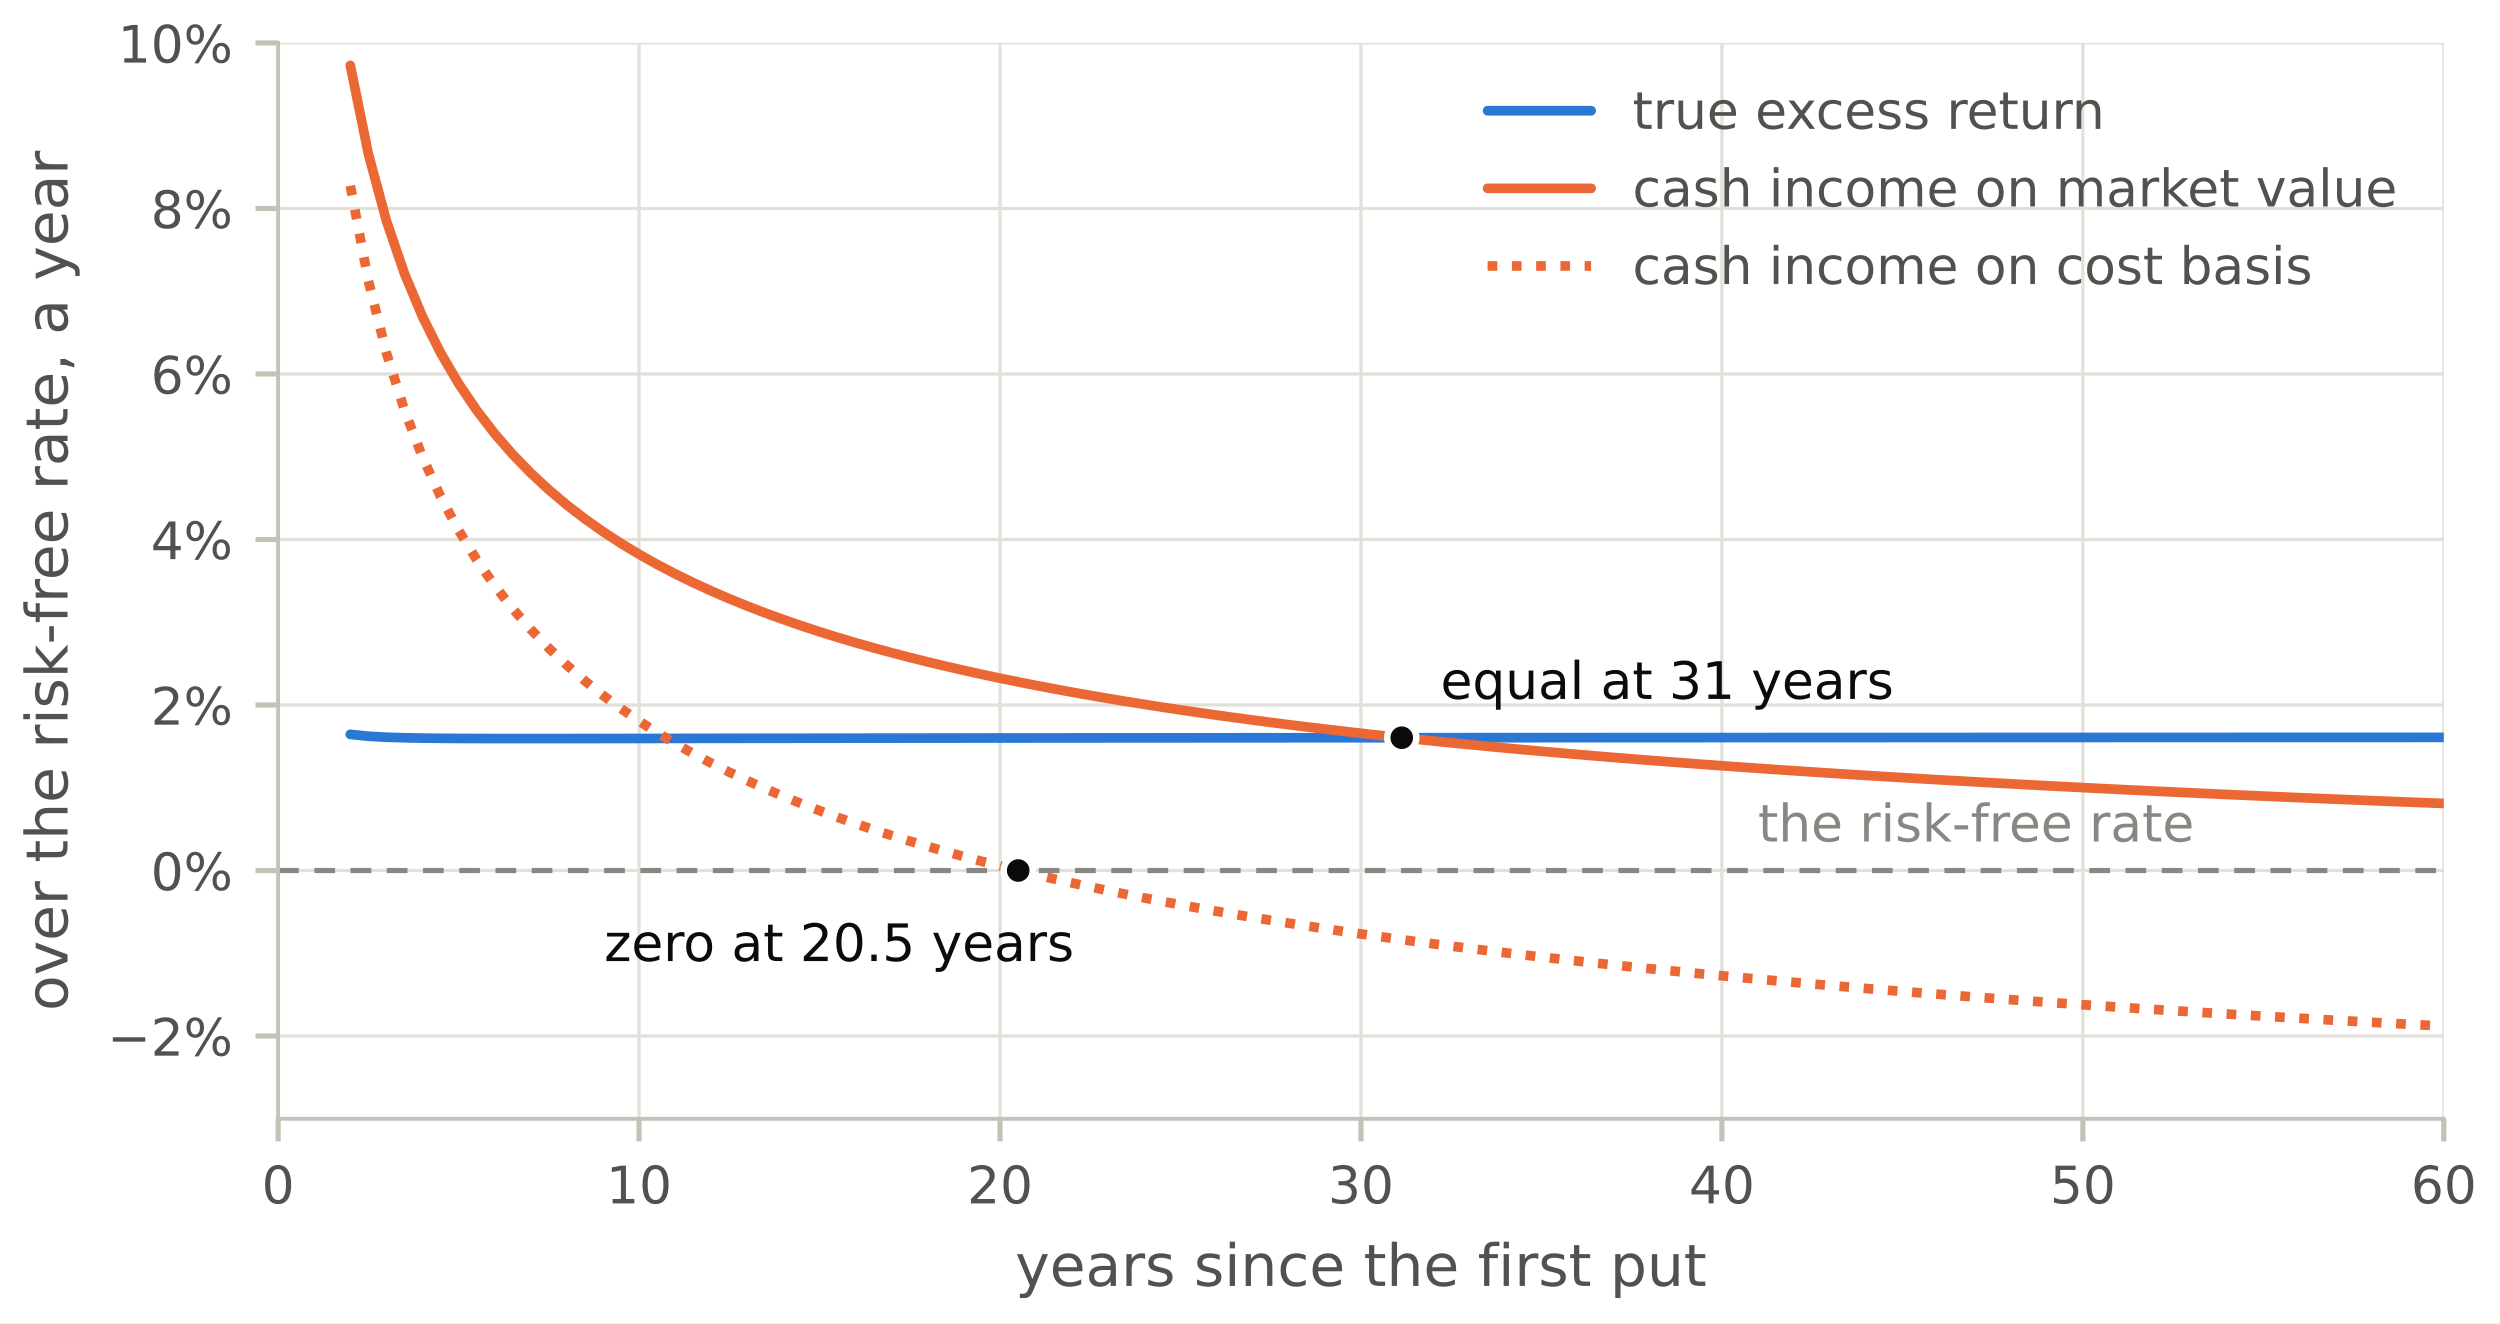
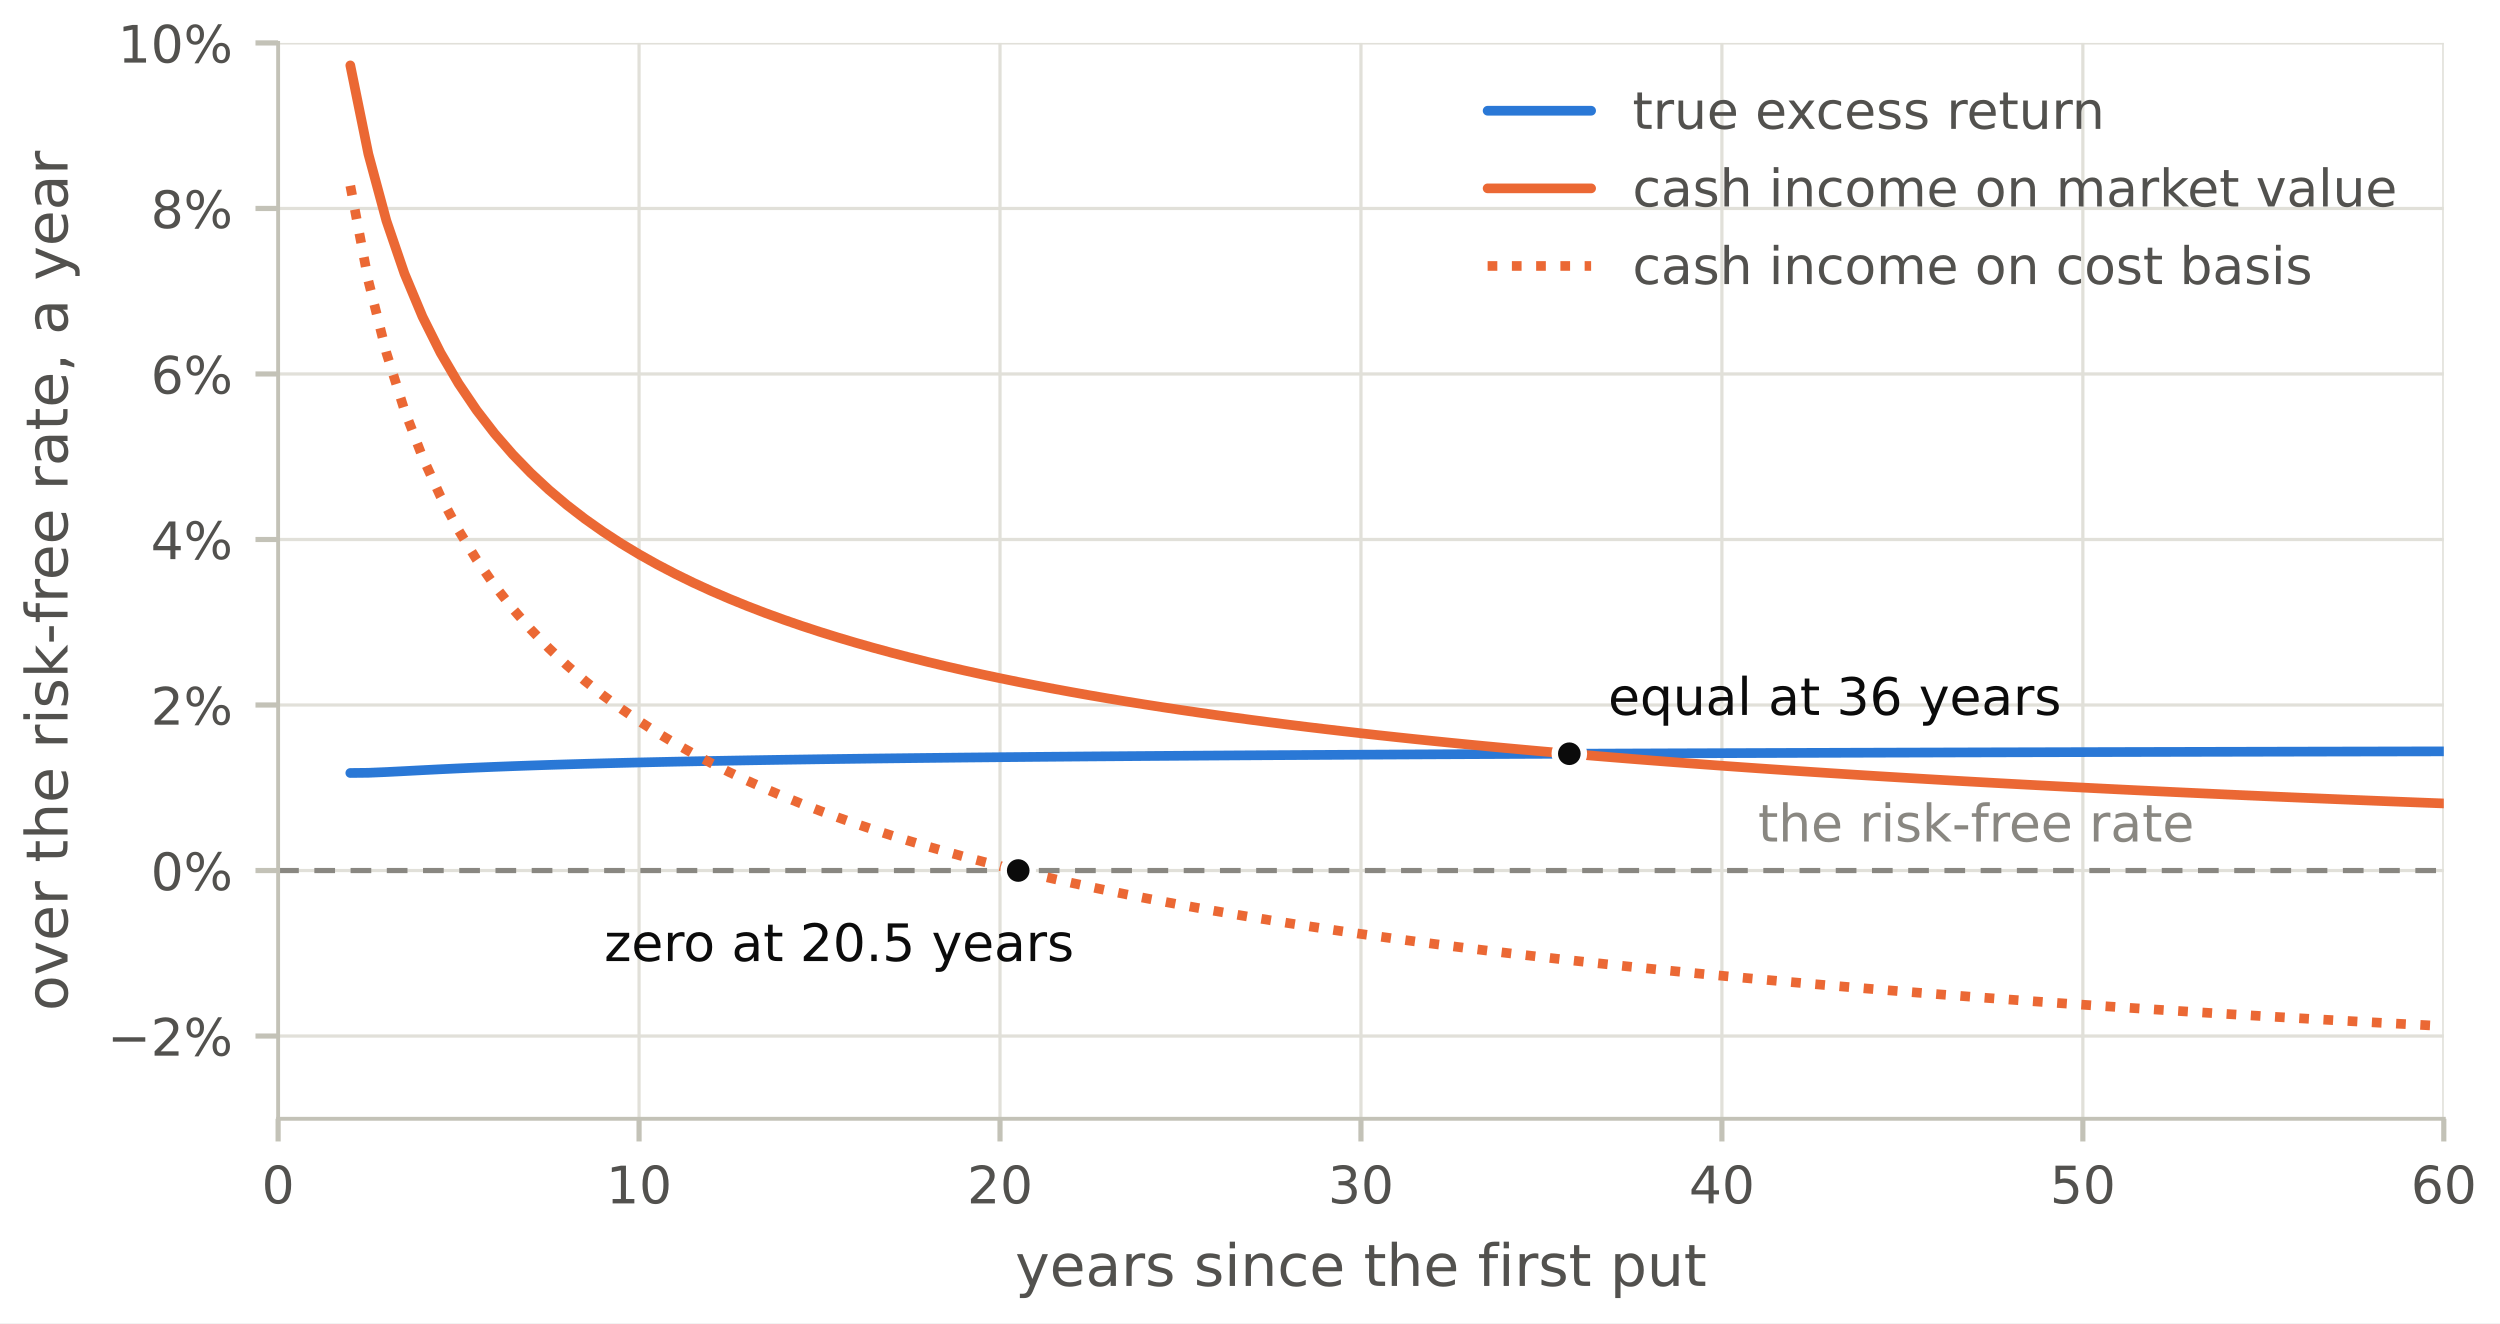
<svg xmlns="http://www.w3.org/2000/svg" xmlns:xlink="http://www.w3.org/1999/xlink" width="386.486pt" height="204.56pt" viewBox="0 0 386.486 204.56" version="1.1">
  <defs>
    <style type="text/css">*{stroke-linejoin: round; stroke-linecap: butt}</style>
  </defs>
  <g id="figure_1">
    <g id="patch_1">
      <path d="M 0 204.56  L 386.486 204.56  L 386.486 0  L 0 0  z " style="fill: #ffffff" />
    </g>
    <g id="axes_1">
      <g id="patch_2">
        <path d="M 42.996 172.959  L 377.796 172.959  L 377.796 6.639  L 42.996 6.639  z " style="fill: #ffffff" />
      </g>
      <g id="matplotlib.axis_1">
        <g id="xtick_1">
          <g id="line2d_1">
            <path d="M 42.996 172.959  L 42.996 6.639  " clip-path="url(#pe13ac5059f)" style="fill: none; stroke: #e1e0d9; stroke-width: 0.5; stroke-linecap: round" />
          </g>
          <g id="line2d_2">
            <defs>
              <path id="m1f804a0e55" d="M 0 0  L 0 3.5  " style="stroke: #c3c2b7; stroke-width: 0.8" />
            </defs>
            <g>
              <use xlink:href="#m1f804a0e55" x="42.996" y="172.959" style="fill: #c3c2b7; stroke: #c3c2b7; stroke-width: 0.8" />
            </g>
          </g>
          <g id="text_1">
            <text style="font-size: 8px; font-family: 'DejaVu Sans', sans-serif; text-anchor: middle; fill: #52514e" x="42.996" y="186.037" transform="rotate(-0 42.9957 186.0372)">0</text>
          </g>
        </g>
        <g id="xtick_2">
          <g id="line2d_3">
            <path d="M 98.796 172.959  L 98.796 6.639  " clip-path="url(#pe13ac5059f)" style="fill: none; stroke: #e1e0d9; stroke-width: 0.5; stroke-linecap: round" />
          </g>
          <g id="line2d_4">
            <g>
              <use xlink:href="#m1f804a0e55" x="98.796" y="172.959" style="fill: #c3c2b7; stroke: #c3c2b7; stroke-width: 0.8" />
            </g>
          </g>
          <g id="text_2">
            <text style="font-size: 8px; font-family: 'DejaVu Sans', sans-serif; text-anchor: middle; fill: #52514e" x="98.796" y="186.037" transform="rotate(-0 98.7957 186.0372)">10</text>
          </g>
        </g>
        <g id="xtick_3">
          <g id="line2d_5">
            <path d="M 154.596 172.959  L 154.596 6.639  " clip-path="url(#pe13ac5059f)" style="fill: none; stroke: #e1e0d9; stroke-width: 0.5; stroke-linecap: round" />
          </g>
          <g id="line2d_6">
            <g>
              <use xlink:href="#m1f804a0e55" x="154.596" y="172.959" style="fill: #c3c2b7; stroke: #c3c2b7; stroke-width: 0.8" />
            </g>
          </g>
          <g id="text_3">
            <text style="font-size: 8px; font-family: 'DejaVu Sans', sans-serif; text-anchor: middle; fill: #52514e" x="154.596" y="186.037" transform="rotate(-0 154.5957 186.0372)">20</text>
          </g>
        </g>
        <g id="xtick_4">
          <g id="line2d_7">
            <path d="M 210.396 172.959  L 210.396 6.639  " clip-path="url(#pe13ac5059f)" style="fill: none; stroke: #e1e0d9; stroke-width: 0.5; stroke-linecap: round" />
          </g>
          <g id="line2d_8">
            <g>
              <use xlink:href="#m1f804a0e55" x="210.396" y="172.959" style="fill: #c3c2b7; stroke: #c3c2b7; stroke-width: 0.8" />
            </g>
          </g>
          <g id="text_4">
            <text style="font-size: 8px; font-family: 'DejaVu Sans', sans-serif; text-anchor: middle; fill: #52514e" x="210.396" y="186.037" transform="rotate(-0 210.3957 186.0372)">30</text>
          </g>
        </g>
        <g id="xtick_5">
          <g id="line2d_9">
            <path d="M 266.196 172.959  L 266.196 6.639  " clip-path="url(#pe13ac5059f)" style="fill: none; stroke: #e1e0d9; stroke-width: 0.5; stroke-linecap: round" />
          </g>
          <g id="line2d_10">
            <g>
              <use xlink:href="#m1f804a0e55" x="266.196" y="172.959" style="fill: #c3c2b7; stroke: #c3c2b7; stroke-width: 0.8" />
            </g>
          </g>
          <g id="text_5">
            <text style="font-size: 8px; font-family: 'DejaVu Sans', sans-serif; text-anchor: middle; fill: #52514e" x="266.196" y="186.037" transform="rotate(-0 266.1957 186.0372)">40</text>
          </g>
        </g>
        <g id="xtick_6">
          <g id="line2d_11">
            <path d="M 321.996 172.959  L 321.996 6.639  " clip-path="url(#pe13ac5059f)" style="fill: none; stroke: #e1e0d9; stroke-width: 0.5; stroke-linecap: round" />
          </g>
          <g id="line2d_12">
            <g>
              <use xlink:href="#m1f804a0e55" x="321.996" y="172.959" style="fill: #c3c2b7; stroke: #c3c2b7; stroke-width: 0.8" />
            </g>
          </g>
          <g id="text_6">
            <text style="font-size: 8px; font-family: 'DejaVu Sans', sans-serif; text-anchor: middle; fill: #52514e" x="321.996" y="186.037" transform="rotate(-0 321.9957 186.0372)">50</text>
          </g>
        </g>
        <g id="xtick_7">
          <g id="line2d_13">
            <path d="M 377.796 172.959  L 377.796 6.639  " clip-path="url(#pe13ac5059f)" style="fill: none; stroke: #e1e0d9; stroke-width: 0.5; stroke-linecap: round" />
          </g>
          <g id="line2d_14">
            <g>
              <use xlink:href="#m1f804a0e55" x="377.796" y="172.959" style="fill: #c3c2b7; stroke: #c3c2b7; stroke-width: 0.8" />
            </g>
          </g>
          <g id="text_7">
            <text style="font-size: 8px; font-family: 'DejaVu Sans', sans-serif; text-anchor: middle; fill: #52514e" x="377.796" y="186.037" transform="rotate(-0 377.7957 186.0372)">60</text>
          </g>
        </g>
        <g id="text_8">
          <text style="font-size: 9px; font-family: 'DejaVu Sans', sans-serif; text-anchor: middle; fill: #52514e" x="210.396" y="198.798" transform="rotate(-0 210.3957 198.7977)">years since the first put</text>
        </g>
      </g>
      <g id="matplotlib.axis_2">
        <g id="ytick_1">
          <g id="line2d_15">
            <path d="M 42.996 160.165  L 377.796 160.165  " clip-path="url(#pe13ac5059f)" style="fill: none; stroke: #e1e0d9; stroke-width: 0.5; stroke-linecap: round" />
          </g>
          <g id="line2d_16">
            <defs>
              <path id="m7f8bd45f58" d="M 0 0  L -3.5 0  " style="stroke: #c3c2b7; stroke-width: 0.8" />
            </defs>
            <g>
              <use xlink:href="#m7f8bd45f58" x="42.996" y="160.165" style="fill: #c3c2b7; stroke: #c3c2b7; stroke-width: 0.8" />
            </g>
          </g>
          <g id="text_9">
            <text style="font-size: 8px; font-family: 'DejaVu Sans', sans-serif; text-anchor: end; fill: #52514e" x="35.996" y="163.204" transform="rotate(-0 35.9957 163.2043)">−2%</text>
          </g>
        </g>
        <g id="ytick_2">
          <g id="line2d_17">
            <path d="M 42.996 134.578  L 377.796 134.578  " clip-path="url(#pe13ac5059f)" style="fill: none; stroke: #e1e0d9; stroke-width: 0.5; stroke-linecap: round" />
          </g>
          <g id="line2d_18">
            <g>
              <use xlink:href="#m7f8bd45f58" x="42.996" y="134.578" style="fill: #c3c2b7; stroke: #c3c2b7; stroke-width: 0.8" />
            </g>
          </g>
          <g id="text_10">
            <text style="font-size: 8px; font-family: 'DejaVu Sans', sans-serif; text-anchor: end; fill: #52514e" x="35.996" y="137.617" transform="rotate(-0 35.9957 137.6166)">0%</text>
          </g>
        </g>
        <g id="ytick_3">
          <g id="line2d_19">
            <path d="M 42.996 108.99  L 377.796 108.99  " clip-path="url(#pe13ac5059f)" style="fill: none; stroke: #e1e0d9; stroke-width: 0.5; stroke-linecap: round" />
          </g>
          <g id="line2d_20">
            <g>
              <use xlink:href="#m7f8bd45f58" x="42.996" y="108.99" style="fill: #c3c2b7; stroke: #c3c2b7; stroke-width: 0.8" />
            </g>
          </g>
          <g id="text_11">
            <text style="font-size: 8px; font-family: 'DejaVu Sans', sans-serif; text-anchor: end; fill: #52514e" x="35.996" y="112.029" transform="rotate(-0 35.9957 112.0289)">2%</text>
          </g>
        </g>
        <g id="ytick_4">
          <g id="line2d_21">
            <path d="M 42.996 83.402  L 377.796 83.402  " clip-path="url(#pe13ac5059f)" style="fill: none; stroke: #e1e0d9; stroke-width: 0.5; stroke-linecap: round" />
          </g>
          <g id="line2d_22">
            <g>
              <use xlink:href="#m7f8bd45f58" x="42.996" y="83.402" style="fill: #c3c2b7; stroke: #c3c2b7; stroke-width: 0.8" />
            </g>
          </g>
          <g id="text_12">
            <text style="font-size: 8px; font-family: 'DejaVu Sans', sans-serif; text-anchor: end; fill: #52514e" x="35.996" y="86.441" transform="rotate(-0 35.9957 86.4412)">4%</text>
          </g>
        </g>
        <g id="ytick_5">
          <g id="line2d_23">
            <path d="M 42.996 57.814  L 377.796 57.814  " clip-path="url(#pe13ac5059f)" style="fill: none; stroke: #e1e0d9; stroke-width: 0.5; stroke-linecap: round" />
          </g>
          <g id="line2d_24">
            <g>
              <use xlink:href="#m7f8bd45f58" x="42.996" y="57.814" style="fill: #c3c2b7; stroke: #c3c2b7; stroke-width: 0.8" />
            </g>
          </g>
          <g id="text_13">
            <text style="font-size: 8px; font-family: 'DejaVu Sans', sans-serif; text-anchor: end; fill: #52514e" x="35.996" y="60.854" transform="rotate(-0 35.9957 60.85351)">6%</text>
          </g>
        </g>
        <g id="ytick_6">
          <g id="line2d_25">
            <path d="M 42.996 32.227  L 377.796 32.227  " clip-path="url(#pe13ac5059f)" style="fill: none; stroke: #e1e0d9; stroke-width: 0.5; stroke-linecap: round" />
          </g>
          <g id="line2d_26">
            <g>
              <use xlink:href="#m7f8bd45f58" x="42.996" y="32.227" style="fill: #c3c2b7; stroke: #c3c2b7; stroke-width: 0.8" />
            </g>
          </g>
          <g id="text_14">
            <text style="font-size: 8px; font-family: 'DejaVu Sans', sans-serif; text-anchor: end; fill: #52514e" x="35.996" y="35.266" transform="rotate(-0 35.9957 35.26582)">8%</text>
          </g>
        </g>
        <g id="ytick_7">
          <g id="line2d_27">
            <path d="M 42.996 6.639  L 377.796 6.639  " clip-path="url(#pe13ac5059f)" style="fill: none; stroke: #e1e0d9; stroke-width: 0.5; stroke-linecap: round" />
          </g>
          <g id="line2d_28">
            <g>
              <use xlink:href="#m7f8bd45f58" x="42.996" y="6.639" style="fill: #c3c2b7; stroke: #c3c2b7; stroke-width: 0.8" />
            </g>
          </g>
          <g id="text_15">
            <text style="font-size: 8px; font-family: 'DejaVu Sans', sans-serif; text-anchor: end; fill: #52514e" x="35.996" y="9.678" transform="rotate(-0 35.9957 9.678125)">10%</text>
          </g>
        </g>
        <g id="text_16">
          <text style="font-size: 9px; font-family: 'DejaVu Sans', sans-serif; text-anchor: middle; fill: #52514e" x="10.439" y="89.799" transform="rotate(-90 10.43859 89.79906)">over the risk-free rate, a year</text>
        </g>
      </g>
      <g id="line2d_29">
        <path d="M 42.996 134.578  L 377.796 134.578  " clip-path="url(#pe13ac5059f)" style="fill: none; stroke-dasharray: 3.2,2.4; stroke-dashoffset: 0; stroke: #898781; stroke-width: 0.8" />
      </g>
      <g id="line2d_30">
-         <path d="M 54.156 113.528  L 56.946 113.817  L 59.736 113.969  L 62.526 114.057  L 65.316 114.108  L 68.106 114.14  L 70.896 114.159  L 73.686 114.17  L 76.476 114.177  L 79.266 114.179  L 82.056 114.18  L 84.846 114.179  L 87.636 114.177  L 90.426 114.174  L 93.216 114.17  L 96.006 114.167  L 98.796 114.163  L 101.586 114.159  L 104.376 114.155  L 107.166 114.15  L 109.956 114.146  L 112.746 114.142  L 115.536 114.138  L 118.326 114.134  L 121.116 114.131  L 123.906 114.127  L 126.696 114.123  L 129.486 114.12  L 132.276 114.116  L 135.066 114.113  L 137.856 114.11  L 140.646 114.107  L 143.436 114.104  L 146.226 114.101  L 149.016 114.098  L 151.806 114.095  L 154.596 114.092  L 157.386 114.09  L 160.176 114.087  L 162.966 114.085  L 165.756 114.082  L 168.546 114.08  L 171.336 114.077  L 174.126 114.075  L 176.916 114.073  L 179.706 114.071  L 182.496 114.069  L 185.286 114.067  L 188.076 114.065  L 190.866 114.063  L 193.656 114.061  L 196.446 114.059  L 199.236 114.057  L 202.026 114.056  L 204.816 114.054  L 207.606 114.052  L 210.396 114.051  L 213.186 114.049  L 215.976 114.047  L 218.766 114.046  L 221.556 114.044  L 224.346 114.043  L 227.136 114.042  L 229.926 114.04  L 232.716 114.039  L 235.506 114.038  L 238.296 114.036  L 241.086 114.035  L 243.876 114.034  L 246.666 114.032  L 249.456 114.031  L 252.246 114.03  L 255.036 114.029  L 257.826 114.028  L 260.616 114.027  L 263.406 114.026  L 266.196 114.025  L 268.986 114.023  L 271.776 114.022  L 274.566 114.021  L 277.356 114.02  L 280.146 114.019  L 282.936 114.018  L 285.726 114.018  L 288.516 114.017  L 291.306 114.016  L 294.096 114.015  L 296.886 114.014  L 299.676 114.013  L 302.466 114.012  L 305.256 114.011  L 308.046 114.011  L 310.836 114.01  L 313.626 114.009  L 316.416 114.008  L 319.206 114.007  L 321.996 114.007  L 324.786 114.006  L 327.576 114.005  L 330.366 114.004  L 333.156 114.004  L 335.946 114.003  L 338.736 114.002  L 341.526 114.002  L 344.316 114.001  L 347.106 114  L 349.896 114  L 352.686 113.999  L 355.476 113.998  L 358.266 113.998  L 361.056 113.997  L 363.846 113.996  L 366.636 113.996  L 369.426 113.995  L 372.216 113.995  L 375.006 113.994  L 377.796 113.993  " clip-path="url(#pe13ac5059f)" style="fill: none; stroke: #2a78d6; stroke-width: 1.5; stroke-linecap: round" />
+         <path d="M 54.156 119.499  L 56.946 119.47  L 59.736 119.352  L 62.526 119.21  L 65.316 119.063  L 68.106 118.922  L 70.896 118.789  L 73.686 118.665  L 76.476 118.55  L 79.266 118.443  L 82.056 118.343  L 84.846 118.251  L 87.636 118.165  L 90.426 118.084  L 93.216 118.009  L 96.006 117.939  L 98.796 117.872  L 101.586 117.81  L 104.376 117.751  L 107.166 117.695  L 109.956 117.643  L 112.746 117.593  L 115.536 117.545  L 118.326 117.5  L 121.116 117.457  L 123.906 117.416  L 126.696 117.376  L 129.486 117.339  L 132.276 117.303  L 135.066 117.268  L 137.856 117.235  L 140.646 117.203  L 143.436 117.172  L 146.226 117.143  L 149.016 117.114  L 151.806 117.087  L 154.596 117.06  L 157.386 117.035  L 160.176 117.01  L 162.966 116.986  L 165.756 116.963  L 168.546 116.94  L 171.336 116.919  L 174.126 116.898  L 176.916 116.877  L 179.706 116.857  L 182.496 116.838  L 185.286 116.819  L 188.076 116.801  L 190.866 116.783  L 193.656 116.766  L 196.446 116.749  L 199.236 116.733  L 202.026 116.717  L 204.816 116.701  L 207.606 116.686  L 210.396 116.671  L 213.186 116.657  L 215.976 116.643  L 218.766 116.629  L 221.556 116.615  L 224.346 116.602  L 227.136 116.589  L 229.926 116.577  L 232.716 116.564  L 235.506 116.552  L 238.296 116.541  L 241.086 116.529  L 243.876 116.518  L 246.666 116.507  L 249.456 116.496  L 252.246 116.485  L 255.036 116.475  L 257.826 116.464  L 260.616 116.454  L 263.406 116.445  L 266.196 116.435  L 268.986 116.426  L 271.776 116.416  L 274.566 116.407  L 277.356 116.398  L 280.146 116.389  L 282.936 116.381  L 285.726 116.372  L 288.516 116.364  L 291.306 116.356  L 294.096 116.348  L 296.886 116.34  L 299.676 116.332  L 302.466 116.324  L 305.256 116.317  L 308.046 116.309  L 310.836 116.302  L 313.626 116.295  L 316.416 116.288  L 319.206 116.281  L 321.996 116.274  L 324.786 116.267  L 327.576 116.26  L 330.366 116.254  L 333.156 116.247  L 335.946 116.241  L 338.736 116.235  L 341.526 116.229  L 344.316 116.223  L 347.106 116.217  L 349.896 116.211  L 352.686 116.205  L 355.476 116.199  L 358.266 116.193  L 361.056 116.188  L 363.846 116.182  L 366.636 116.177  L 369.426 116.172  L 372.216 116.166  L 375.006 116.161  L 377.796 116.156  " clip-path="url(#pe13ac5059f)" style="fill: none; stroke: #2a78d6; stroke-width: 1.5; stroke-linecap: round" />
      </g>
      <g id="line2d_31">
        <path d="M 54.156 10.108  L 56.946 23.8  L 59.736 34.131  L 62.526 42.295  L 65.316 48.961  L 68.106 54.54  L 70.896 59.301  L 73.686 63.425  L 76.476 67.045  L 79.266 70.256  L 82.056 73.128  L 84.846 75.719  L 87.636 78.071  L 90.426 80.219  L 93.216 82.19  L 96.006 84.008  L 98.796 85.691  L 101.586 87.256  L 104.376 88.715  L 107.166 90.079  L 109.956 91.36  L 112.746 92.564  L 115.536 93.699  L 118.326 94.771  L 121.116 95.787  L 123.906 96.75  L 126.696 97.665  L 129.486 98.535  L 132.276 99.365  L 135.066 100.158  L 137.856 100.915  L 140.646 101.64  L 143.436 102.335  L 146.226 103.001  L 149.016 103.641  L 151.806 104.256  L 154.596 104.848  L 157.386 105.418  L 160.176 105.968  L 162.966 106.498  L 165.756 107.01  L 168.546 107.505  L 171.336 107.983  L 174.126 108.446  L 176.916 108.894  L 179.706 109.329  L 182.496 109.75  L 185.286 110.158  L 188.076 110.555  L 190.866 110.94  L 193.656 111.315  L 196.446 111.678  L 199.236 112.032  L 202.026 112.377  L 204.816 112.712  L 207.606 113.039  L 210.396 113.357  L 213.186 113.667  L 215.976 113.97  L 218.766 114.265  L 221.556 114.553  L 224.346 114.834  L 227.136 115.109  L 229.926 115.377  L 232.716 115.639  L 235.506 115.895  L 238.296 116.146  L 241.086 116.391  L 243.876 116.631  L 246.666 116.866  L 249.456 117.096  L 252.246 117.321  L 255.036 117.541  L 257.826 117.757  L 260.616 117.969  L 263.406 118.176  L 266.196 118.38  L 268.986 118.579  L 271.776 118.775  L 274.566 118.967  L 277.356 119.155  L 280.146 119.34  L 282.936 119.522  L 285.726 119.7  L 288.516 119.875  L 291.306 120.047  L 294.096 120.216  L 296.886 120.382  L 299.676 120.546  L 302.466 120.706  L 305.256 120.864  L 308.046 121.019  L 310.836 121.172  L 313.626 121.322  L 316.416 121.469  L 319.206 121.615  L 321.996 121.757  L 324.786 121.898  L 327.576 122.037  L 330.366 122.173  L 333.156 122.307  L 335.946 122.44  L 338.736 122.57  L 341.526 122.698  L 344.316 122.825  L 347.106 122.949  L 349.896 123.072  L 352.686 123.193  L 355.476 123.312  L 358.266 123.429  L 361.056 123.545  L 363.846 123.66  L 366.636 123.772  L 369.426 123.883  L 372.216 123.993  L 375.006 124.101  L 377.796 124.208  " clip-path="url(#pe13ac5059f)" style="fill: none; stroke: #eb6834; stroke-width: 1.5; stroke-linecap: round" />
      </g>
      <g id="line2d_32">
        <path d="M 54.156 28.714  L 56.946 43.411  L 59.736 54.556  L 62.526 63.403  L 65.316 70.659  L 68.106 76.758  L 70.896 81.984  L 73.686 86.53  L 76.476 90.536  L 79.266 94.102  L 82.056 97.305  L 84.846 100.204  L 87.636 102.845  L 90.426 105.265  L 93.216 107.495  L 96.006 109.558  L 98.796 111.474  L 101.586 113.262  L 104.376 114.934  L 107.166 116.503  L 109.956 117.979  L 112.746 119.372  L 115.536 120.69  L 118.326 121.938  L 121.116 123.123  L 123.906 124.251  L 126.696 125.325  L 129.486 126.351  L 132.276 127.331  L 135.066 128.269  L 137.856 129.169  L 140.646 130.032  L 143.436 130.861  L 146.226 131.659  L 149.016 132.427  L 151.806 133.167  L 154.596 133.882  L 157.386 134.571  L 160.176 135.238  L 162.966 135.883  L 165.756 136.507  L 168.546 137.111  L 171.336 137.697  L 174.126 138.266  L 176.916 138.818  L 179.706 139.353  L 182.496 139.874  L 185.286 140.38  L 188.076 140.873  L 190.866 141.353  L 193.656 141.82  L 196.446 142.275  L 199.236 142.718  L 202.026 143.151  L 204.816 143.572  L 207.606 143.984  L 210.396 144.386  L 213.186 144.779  L 215.976 145.163  L 218.766 145.538  L 221.556 145.905  L 224.346 146.264  L 227.136 146.615  L 229.926 146.959  L 232.716 147.295  L 235.506 147.624  L 238.296 147.947  L 241.086 148.263  L 243.876 148.573  L 246.666 148.877  L 249.456 149.175  L 252.246 149.468  L 255.036 149.754  L 257.826 150.036  L 260.616 150.312  L 263.406 150.583  L 266.196 150.849  L 268.986 151.111  L 271.776 151.367  L 274.566 151.62  L 277.356 151.868  L 280.146 152.111  L 282.936 152.351  L 285.726 152.587  L 288.516 152.818  L 291.306 153.046  L 294.096 153.27  L 296.886 153.49  L 299.676 153.707  L 302.466 153.921  L 305.256 154.131  L 308.046 154.338  L 310.836 154.541  L 313.626 154.742  L 316.416 154.939  L 319.206 155.133  L 321.996 155.325  L 324.786 155.514  L 327.576 155.699  L 330.366 155.883  L 333.156 156.063  L 335.946 156.241  L 338.736 156.416  L 341.526 156.589  L 344.316 156.759  L 347.106 156.927  L 349.896 157.093  L 352.686 157.256  L 355.476 157.417  L 358.266 157.576  L 361.056 157.733  L 363.846 157.887  L 366.636 158.04  L 369.426 158.19  L 372.216 158.339  L 375.006 158.485  L 377.796 158.63  " clip-path="url(#pe13ac5059f)" style="fill: none; stroke-dasharray: 1.5,2.25; stroke-dashoffset: 0; stroke: #eb6834; stroke-width: 1.5" />
      </g>
      <g id="patch_3">
        <path d="M 42.996 172.959  L 42.996 6.639  " style="fill: none; stroke: #c3c2b7; stroke-width: 0.6; stroke-linejoin: miter; stroke-linecap: square" />
      </g>
      <g id="patch_4">
        <path d="M 42.996 172.959  L 377.796 172.959  " style="fill: none; stroke: #c3c2b7; stroke-width: 0.6; stroke-linejoin: miter; stroke-linecap: square" />
      </g>
      <g id="text_17">
        <text style="font-size: 8px; font-family: 'DejaVu Sans', sans-serif; text-anchor: start; fill: #898781" x="271.776" y="130.097" transform="rotate(-0 271.7757 130.0969)">the risk-free rate</text>
      </g>
      <g id="line2d_33">
        <defs>
          <path id="m9bf99c716f" d="M 0 2.25  C 0.597 2.25 1.169 2.013 1.591 1.591  C 2.013 1.169 2.25 0.597 2.25 0  C 2.25 -0.597 2.013 -1.169 1.591 -1.591  C 1.169 -2.013 0.597 -2.25 0 -2.25  C -0.597 -2.25 -1.169 -2.013 -1.591 -1.591  C -2.013 -1.169 -2.25 -0.597 -2.25 0  C -2.25 0.597 -2.013 1.169 -1.591 1.591  C -1.169 2.013 -0.597 2.25 0 2.25  z " style="stroke: #ffffff" />
        </defs>
        <g clip-path="url(#pe13ac5059f)">
-           <use xlink:href="#m9bf99c716f" x="216.702" y="114.047" style="fill: #0b0b0b; stroke: #ffffff" />
+           <use xlink:href="#m9bf99c716f" x="242.61" y="116.523" style="fill: #0b0b0b; stroke: #ffffff" />
        </g>
      </g>
      <g id="text_18">
-         <text style="font-size: 8px; font-family: 'DejaVu Sans', sans-serif; text-anchor: start; fill: #0b0b0b" x="222.702" y="108.047" transform="rotate(-0 222.7015 108.0471)">equal at 31 years</text>
+         <text style="font-size: 8px; font-family: 'DejaVu Sans', sans-serif; text-anchor: start; fill: #0b0b0b" x="248.61" y="110.523" transform="rotate(-0 248.6104 110.5228)">equal at 36 years</text>
      </g>
      <g id="line2d_34">
        <g clip-path="url(#pe13ac5059f)">
          <use xlink:href="#m9bf99c716f" x="157.411" y="134.578" style="fill: #0b0b0b; stroke: #ffffff" />
        </g>
      </g>
      <g id="text_19">
        <text style="font-size: 8px; font-family: 'DejaVu Sans', sans-serif; text-anchor: start; fill: #0b0b0b" x="93.411" y="148.578" transform="rotate(-0 93.4109 148.5775)">zero at 20.5 years</text>
      </g>
      <g id="legend_1">
        <g id="line2d_35">
          <path d="M 229.978 17.118  L 237.978 17.118  L 245.978 17.118  " style="fill: none; stroke: #2a78d6; stroke-width: 1.5; stroke-linecap: round" />
        </g>
        <g id="text_20">
          <text style="font-size: 8px; font-family: 'DejaVu Sans', sans-serif; text-anchor: start; fill: #52514e" x="252.378" y="19.918" transform="rotate(-0 252.3782 19.91781)">true excess return</text>
        </g>
        <g id="line2d_36">
          <path d="M 229.978 29.118  L 237.978 29.118  L 245.978 29.118  " style="fill: none; stroke: #eb6834; stroke-width: 1.5; stroke-linecap: round" />
        </g>
        <g id="text_21">
          <text style="font-size: 8px; font-family: 'DejaVu Sans', sans-serif; text-anchor: start; fill: #52514e" x="252.378" y="31.918" transform="rotate(-0 252.3782 31.91844)">cash income on market value</text>
        </g>
        <g id="line2d_37">
          <path d="M 229.978 41.119  L 237.978 41.119  L 245.978 41.119  " style="fill: none; stroke-dasharray: 1.5,2.25; stroke-dashoffset: 0; stroke: #eb6834; stroke-width: 1.5" />
        </g>
        <g id="text_22">
          <text style="font-size: 8px; font-family: 'DejaVu Sans', sans-serif; text-anchor: start; fill: #52514e" x="252.378" y="43.919" transform="rotate(-0 252.3782 43.91906)">cash income on cost basis</text>
        </g>
      </g>
    </g>
  </g>
  <defs>
    <clipPath id="pe13ac5059f">
      <rect x="42.996" y="6.639" width="334.8" height="166.32" />
    </clipPath>
  </defs>
</svg>
